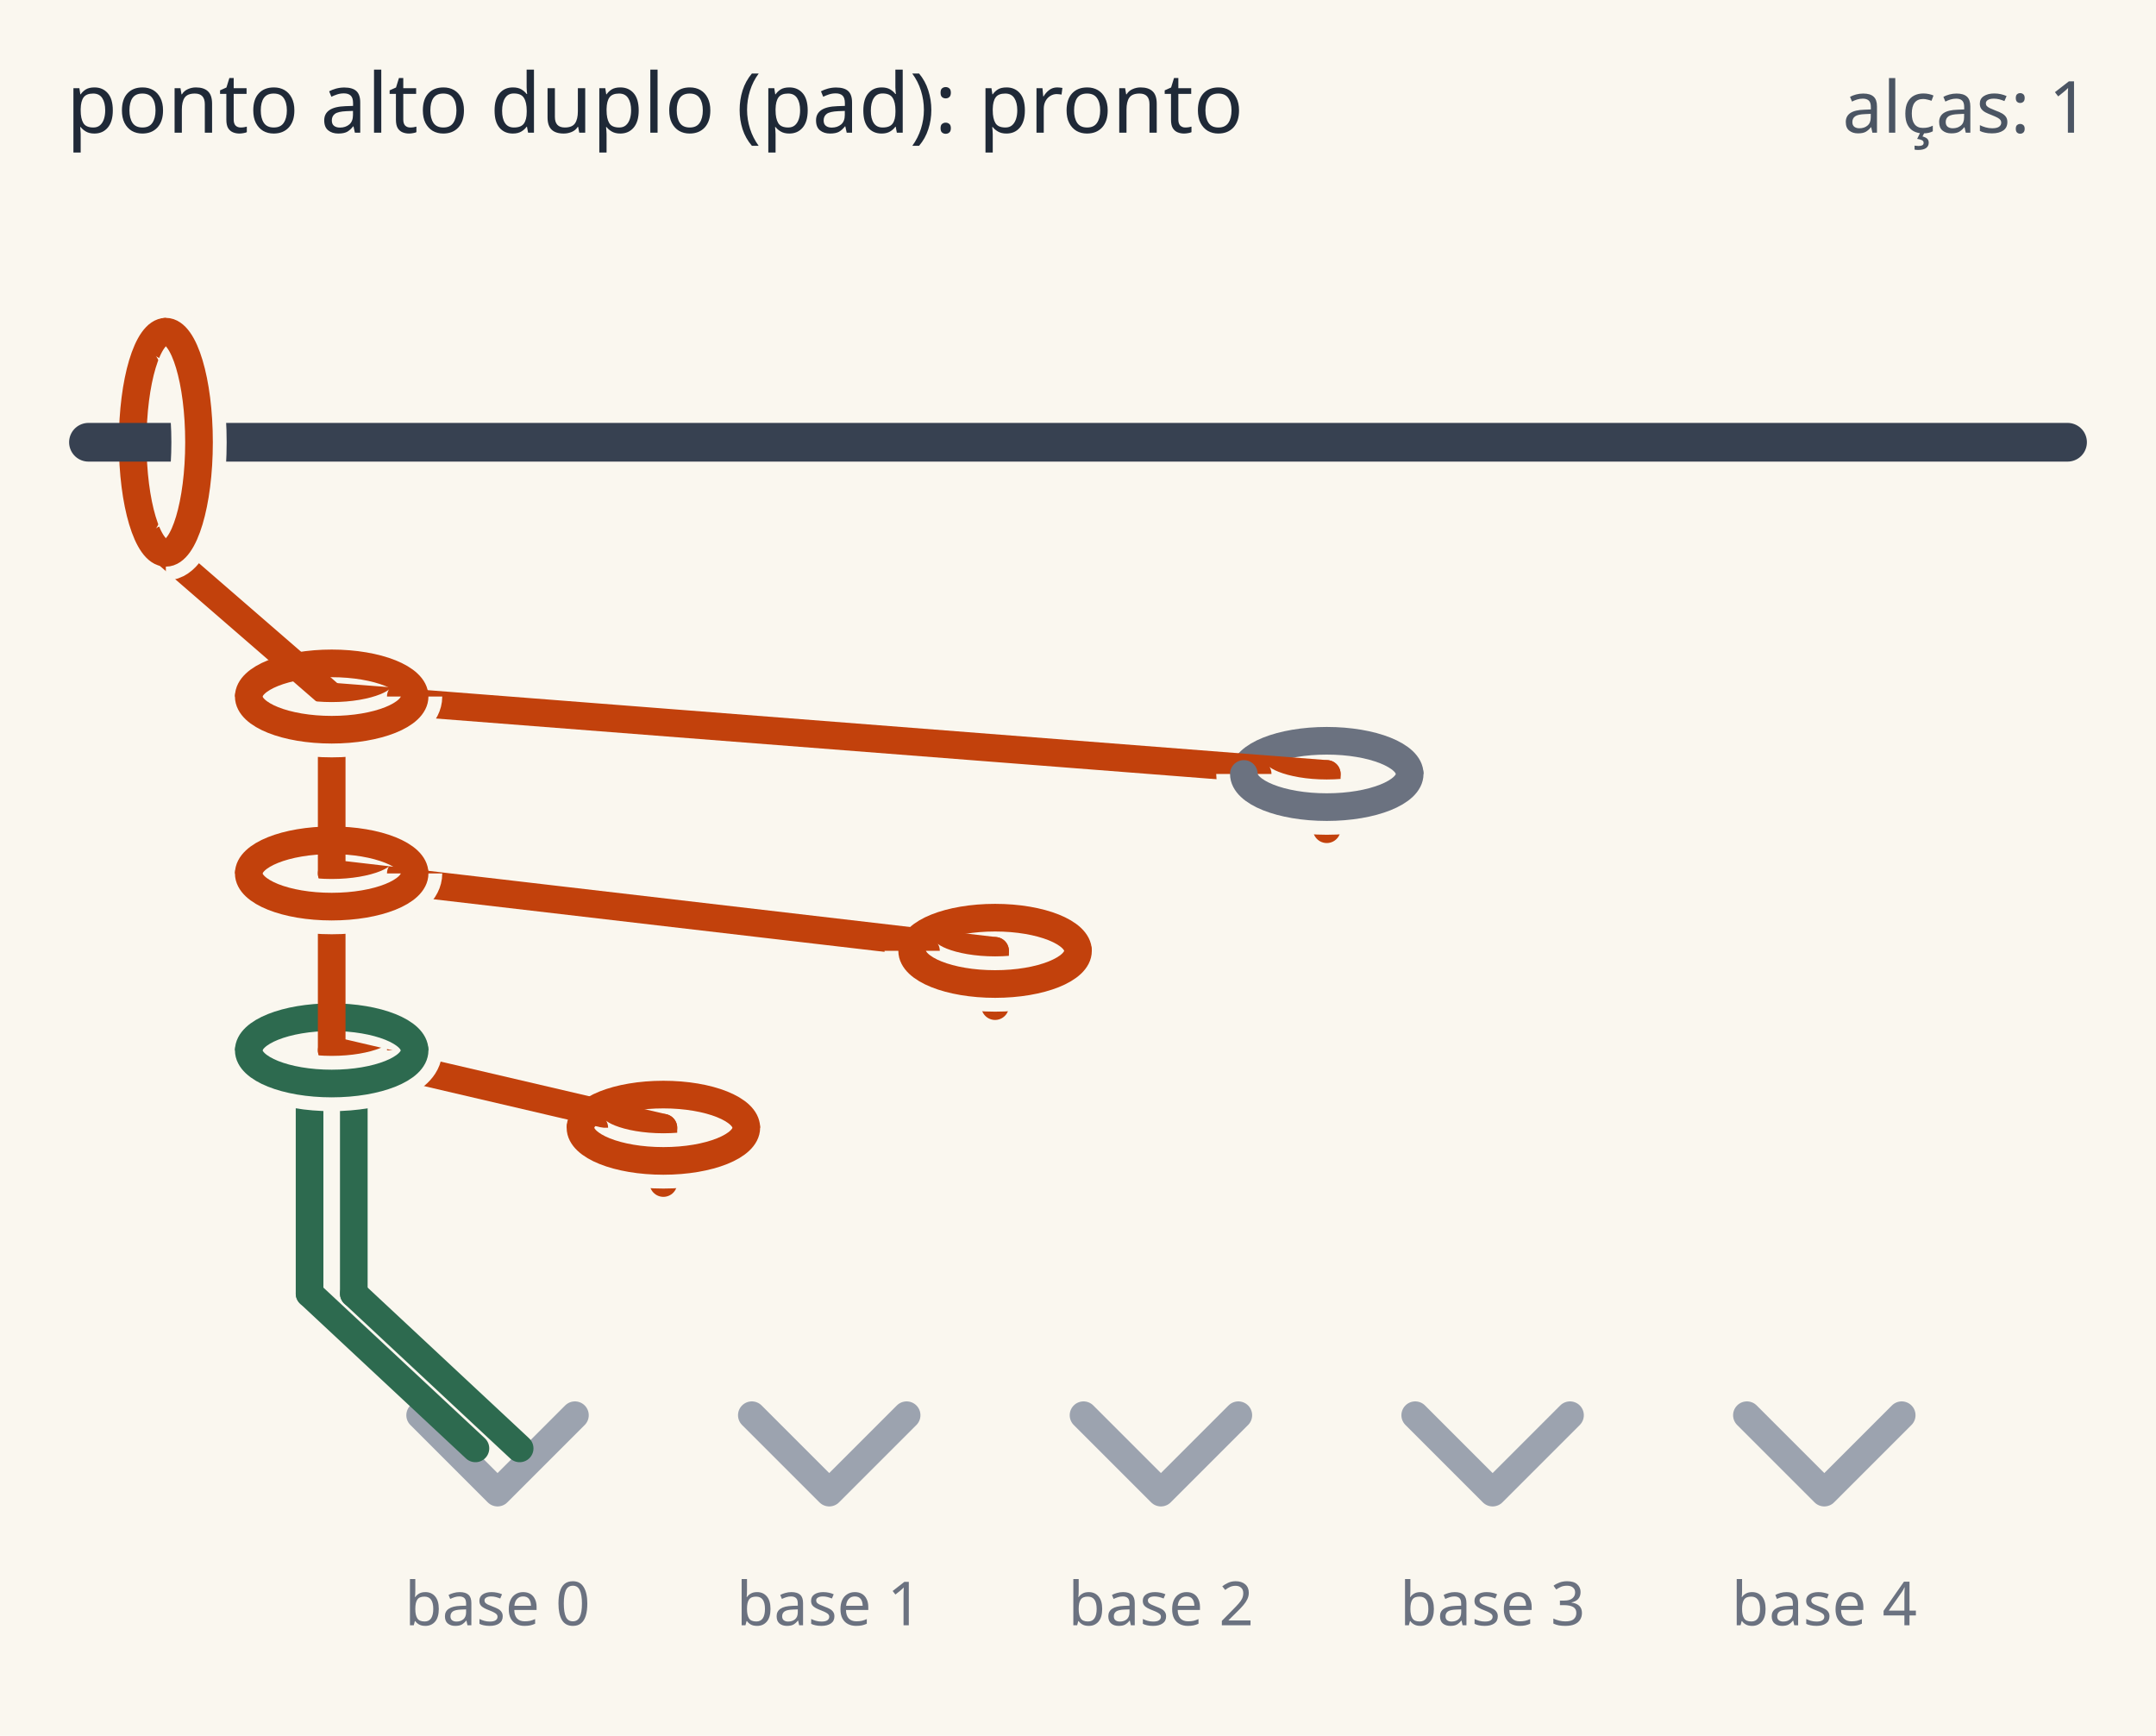
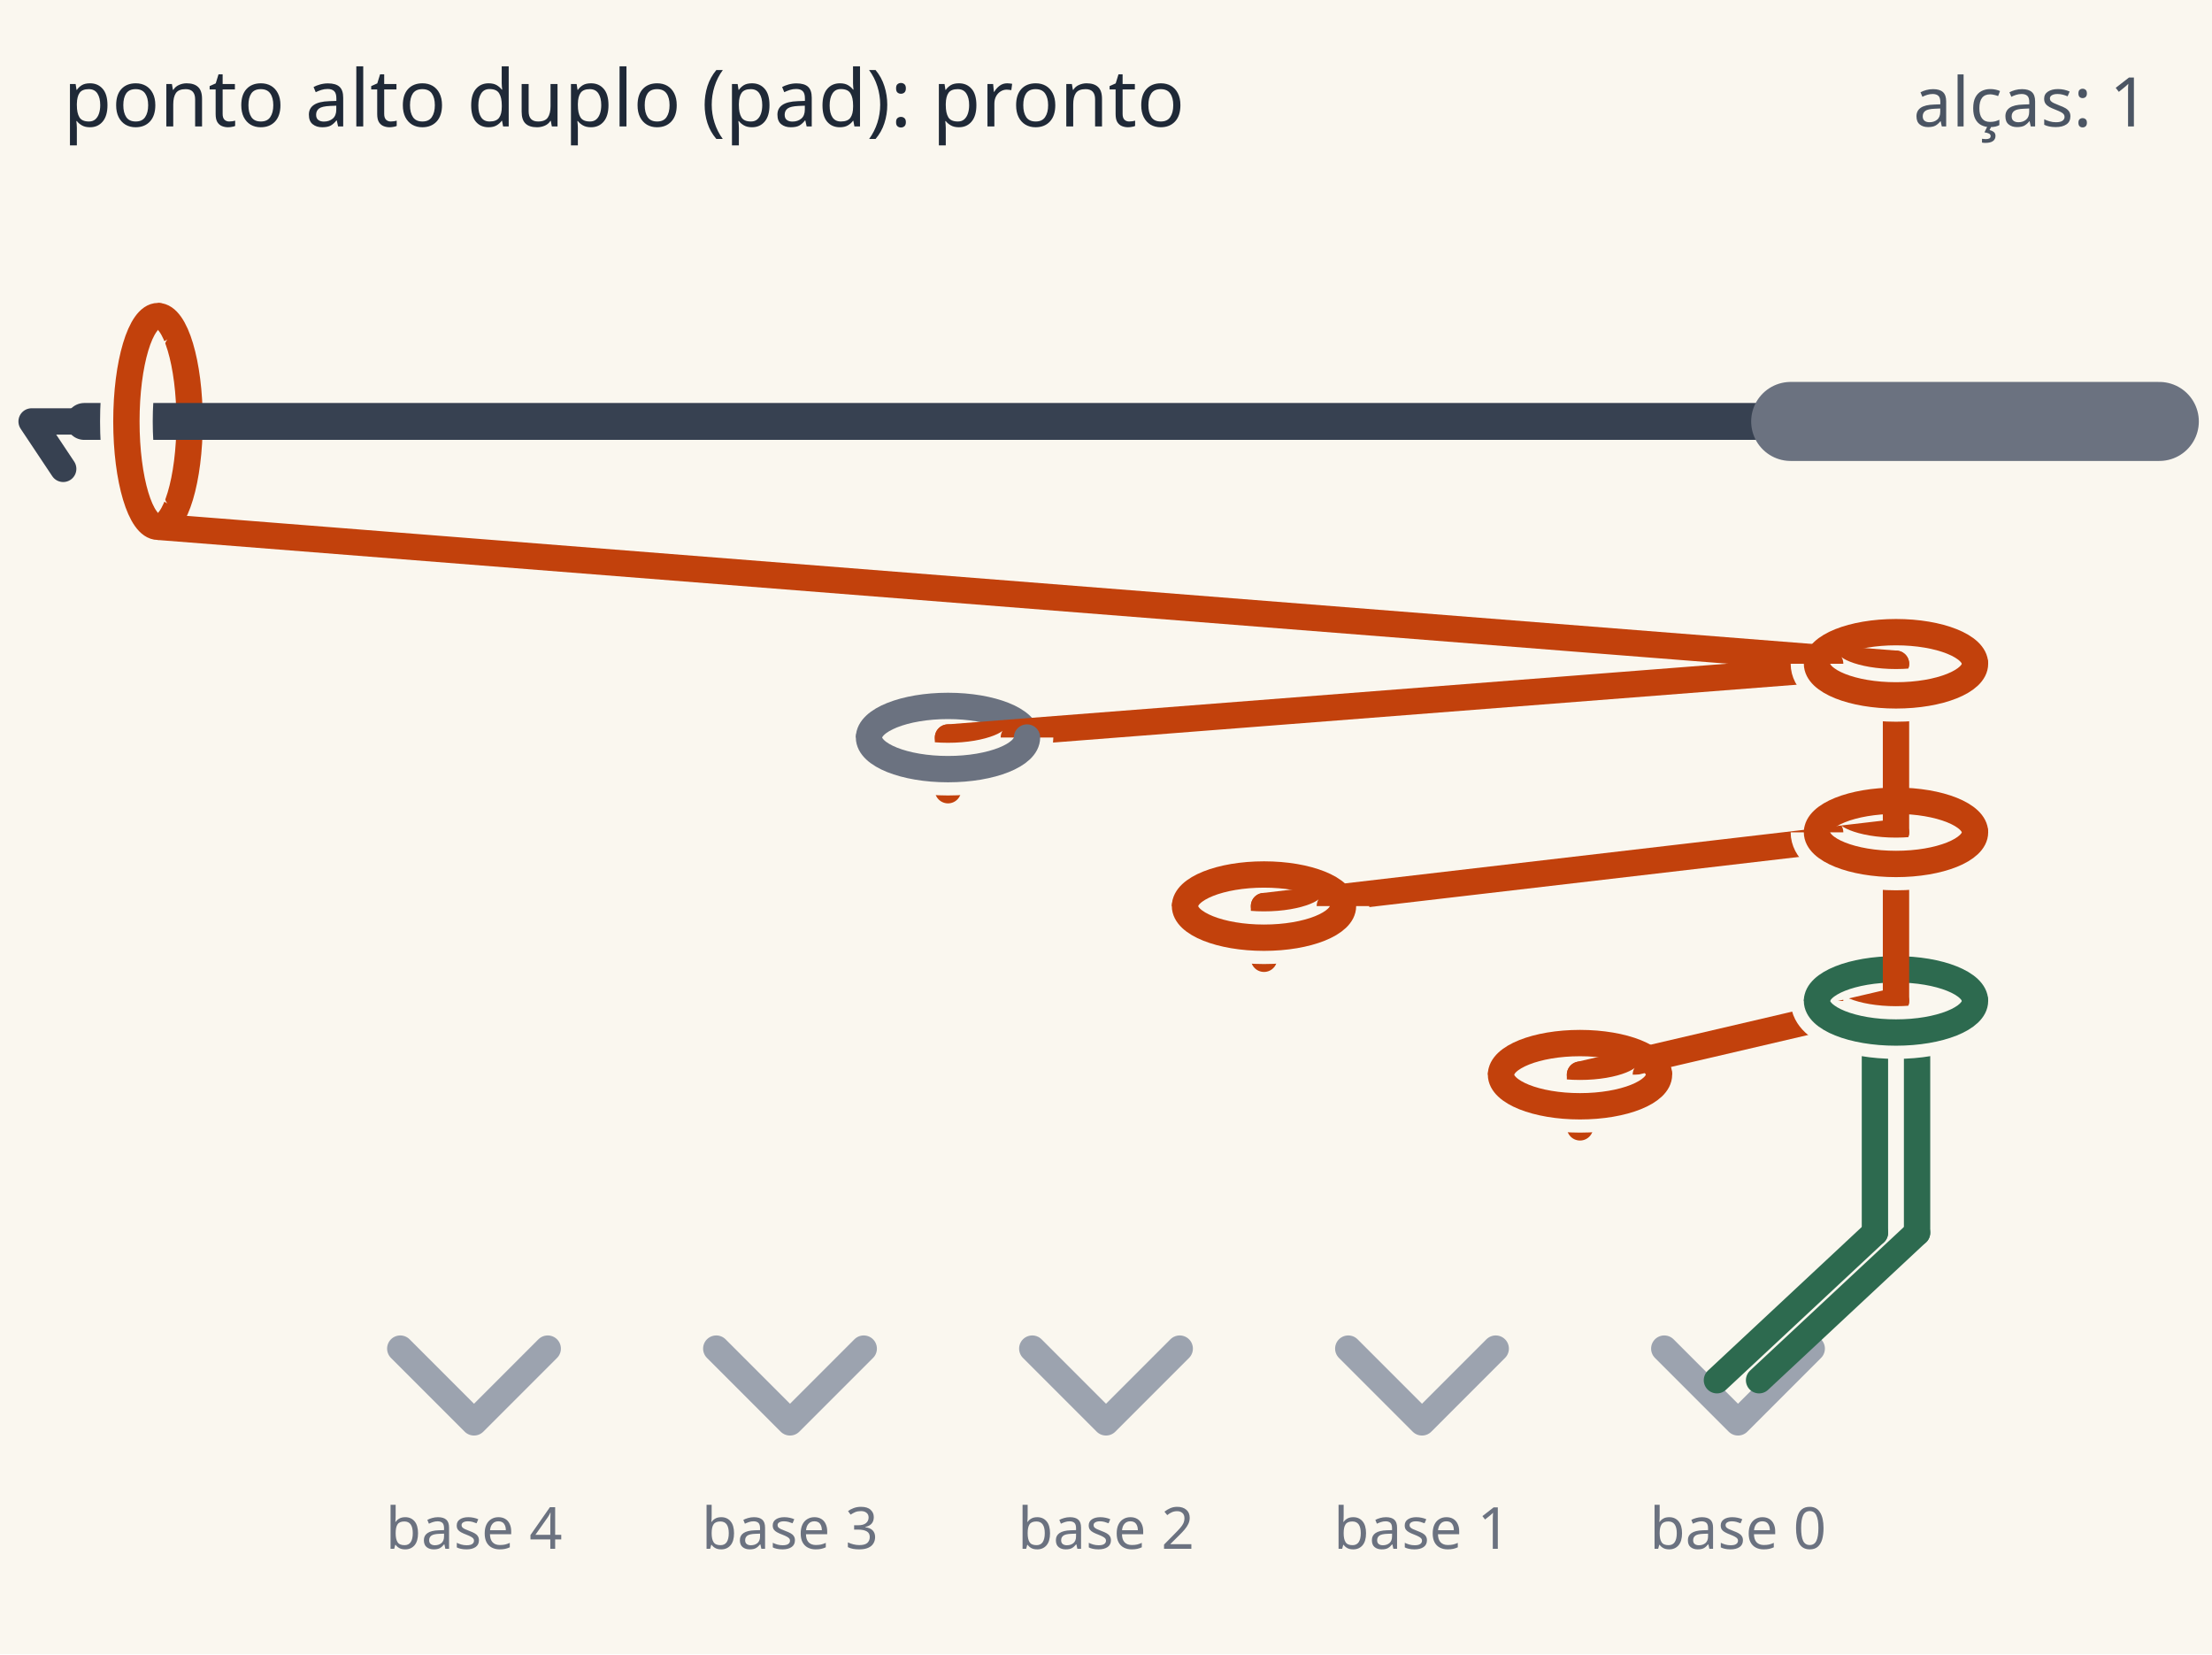
- <svg xmlns="http://www.w3.org/2000/svg" viewBox="0 0 390.0 314.0" width="390.0" height="314.0" font-family="sans-serif">
+ <svg xmlns="http://www.w3.org/2000/svg" viewBox="0 0 420.0 314.0" width="420.0" height="314.0" font-family="sans-serif">
  <rect width="100%" height="100%" fill="#faf7ef" />
  <text x="12" y="24" font-size="15" fill="#1f2937">ponto alto duplo (pad): pronto</text>
-   <text x="378.0" y="24" font-size="13" text-anchor="end" fill="#4b5563">alças: 1</text>
-   <path data-base-top="0" d="M 76.0 256.0 L 90.0 270.0 L 104.0 256.0" fill="none" stroke="#9ca3af" stroke-width="5" stroke-linecap="round" stroke-linejoin="round" />
-   <text x="90.0" y="294.0" font-size="11" text-anchor="middle" fill="#6b7280">base 0</text>
-   <path data-base-top="1" d="M 136.0 256.0 L 150.0 270.0 L 164.0 256.0" fill="none" stroke="#9ca3af" stroke-width="5" stroke-linecap="round" stroke-linejoin="round" />
-   <text x="150.0" y="294.0" font-size="11" text-anchor="middle" fill="#6b7280">base 1</text>
+   <text x="408.0" y="24" font-size="13" text-anchor="end" fill="#4b5563">alças: 1</text>
+   <path data-base-top="0" d="M 316.0 256.0 L 330.0 270.0 L 344.0 256.0" fill="none" stroke="#9ca3af" stroke-width="5" stroke-linecap="round" stroke-linejoin="round" />
+   <text x="330.0" y="294.0" font-size="11" text-anchor="middle" fill="#6b7280">base 0</text>
+   <path data-base-top="1" d="M 256.0 256.0 L 270.0 270.0 L 284.0 256.0" fill="none" stroke="#9ca3af" stroke-width="5" stroke-linecap="round" stroke-linejoin="round" />
+   <text x="270.0" y="294.0" font-size="11" text-anchor="middle" fill="#6b7280">base 1</text>
  <path data-base-top="2" d="M 196.0 256.0 L 210.0 270.0 L 224.0 256.0" fill="none" stroke="#9ca3af" stroke-width="5" stroke-linecap="round" stroke-linejoin="round" />
  <text x="210.0" y="294.0" font-size="11" text-anchor="middle" fill="#6b7280">base 2</text>
-   <path data-base-top="3" d="M 256.0 256.0 L 270.0 270.0 L 284.0 256.0" fill="none" stroke="#9ca3af" stroke-width="5" stroke-linecap="round" stroke-linejoin="round" />
-   <text x="270.0" y="294.0" font-size="11" text-anchor="middle" fill="#6b7280">base 3</text>
-   <path data-base-top="4" d="M 316.0 256.0 L 330.0 270.0 L 344.0 256.0" fill="none" stroke="#9ca3af" stroke-width="5" stroke-linecap="round" stroke-linejoin="round" />
-   <text x="330.0" y="294.0" font-size="11" text-anchor="middle" fill="#6b7280">base 4</text>
-   <line data-leg="3" data-base="0" data-side="l" data-seg="v" x1="56.0" y1="196.0" x2="56.0" y2="234.0" stroke="#2d6a4f" stroke-width="5" stroke-linecap="round" />
-   <line data-leg="3" data-base="0" data-side="l" data-seg="d" x1="56.0" y1="234.0" x2="86.0" y2="262.0" stroke="#2d6a4f" stroke-width="5" stroke-linecap="round" />
-   <line data-leg="3" data-base="0" data-side="r" data-seg="v" x1="64.0" y1="196.0" x2="64.0" y2="234.0" stroke="#2d6a4f" stroke-width="5" stroke-linecap="round" />
-   <line data-leg="3" data-base="0" data-side="r" data-seg="d" x1="64.0" y1="234.0" x2="94.0" y2="262.0" stroke="#2d6a4f" stroke-width="5" stroke-linecap="round" />
-   <path data-loop="0" data-kind="initial" data-on-hook="0" data-part="back" d="M 225.0 140.0 A 15 6 0 0 1 255.0 140.0" fill="none" stroke="#6b7280" stroke-width="5" stroke-linecap="round" />
-   <path data-loop="1" data-kind="yo" data-on-hook="0" data-part="back" d="M 165.0 172.0 A 15 6 0 0 1 195.0 172.0" fill="none" stroke="#c2410c" stroke-width="5" stroke-linecap="round" />
-   <path data-loop="2" data-kind="yo" data-on-hook="0" data-part="back" d="M 105.0 204.0 A 15 6 0 0 1 135.0 204.0" fill="none" stroke="#c2410c" stroke-width="5" stroke-linecap="round" />
-   <path data-loop="3" data-kind="pulled" data-on-hook="0" data-part="back" d="M 45.0 190.0 A 15 6 0 0 1 75.0 190.0" fill="none" stroke="#2d6a4f" stroke-width="5" stroke-linecap="round" />
-   <path data-loop="4" data-kind="yo" data-on-hook="0" data-part="back" d="M 45.0 158.0 A 15 6 0 0 1 75.0 158.0" fill="none" stroke="#c2410c" stroke-width="5" stroke-linecap="round" />
-   <path data-loop="5" data-kind="yo" data-on-hook="0" data-part="back" d="M 45.0 126.0 A 15 6 0 0 1 75.0 126.0" fill="none" stroke="#c2410c" stroke-width="5" stroke-linecap="round" />
-   <path data-loop="6" data-kind="yo" data-on-hook="1" data-part="back" d="M 30.0 60.0 A 6 20 0 0 0 30.0 100.0" fill="none" stroke="#c2410c" stroke-width="5" stroke-linecap="round" />
-   <line data-hook="1" x1="16" y1="80" x2="374.0" y2="80" stroke="#374151" stroke-width="7" stroke-linecap="round" />
-   <line data-strand="4" data-draw="1" data-through="3" x1="60.0" y1="164.0" x2="60.0" y2="190.0" stroke="#c2410c" stroke-width="5" stroke-linecap="round" />
-   <line data-strand="4" data-draw="1" data-through="2" x1="60.0" y1="190.0" x2="120.0" y2="204.0" stroke="#c2410c" stroke-width="5" stroke-linecap="round" />
-   <line data-strand="4" data-draw="1" data-exit="1" x1="120.0" y1="204.0" x2="120.0" y2="214.0" stroke="#c2410c" stroke-width="5" stroke-linecap="round" />
-   <line data-strand="5" data-draw="2" data-through="4" x1="60.0" y1="132.0" x2="60.0" y2="158.0" stroke="#c2410c" stroke-width="5" stroke-linecap="round" />
-   <line data-strand="5" data-draw="2" data-through="1" x1="60.0" y1="158.0" x2="180.0" y2="172.0" stroke="#c2410c" stroke-width="5" stroke-linecap="round" />
-   <line data-strand="5" data-draw="2" data-exit="1" x1="180.0" y1="172.0" x2="180.0" y2="182.0" stroke="#c2410c" stroke-width="5" stroke-linecap="round" />
-   <line data-strand="6" data-draw="3" data-through="5" x1="30.0" y1="100.0" x2="60.0" y2="126.0" stroke="#c2410c" stroke-width="5" stroke-linecap="round" />
-   <line data-strand="6" data-draw="3" data-through="0" x1="60.0" y1="126.0" x2="240.0" y2="140.0" stroke="#c2410c" stroke-width="5" stroke-linecap="round" />
-   <line data-strand="6" data-draw="3" data-exit="1" x1="240.0" y1="140.0" x2="240.0" y2="150.0" stroke="#c2410c" stroke-width="5" stroke-linecap="round" />
-   <path d="M 225.0 140.0 A 15 6 0 0 0 255.0 140.0" fill="none" stroke="#faf7ef" stroke-width="10" stroke-linecap="butt" />
-   <path data-loop="0" data-kind="initial" data-on-hook="0" data-part="front" d="M 225.0 140.0 A 15 6 0 0 0 255.0 140.0" fill="none" stroke="#6b7280" stroke-width="5" stroke-linecap="round" />
-   <path d="M 165.0 172.0 A 15 6 0 0 0 195.0 172.0" fill="none" stroke="#faf7ef" stroke-width="10" stroke-linecap="butt" />
-   <path data-loop="1" data-kind="yo" data-on-hook="0" data-part="front" d="M 165.0 172.0 A 15 6 0 0 0 195.0 172.0" fill="none" stroke="#c2410c" stroke-width="5" stroke-linecap="round" />
-   <path d="M 105.0 204.0 A 15 6 0 0 0 135.0 204.0" fill="none" stroke="#faf7ef" stroke-width="10" stroke-linecap="butt" />
-   <path data-loop="2" data-kind="yo" data-on-hook="0" data-part="front" d="M 105.0 204.0 A 15 6 0 0 0 135.0 204.0" fill="none" stroke="#c2410c" stroke-width="5" stroke-linecap="round" />
-   <path d="M 45.0 190.0 A 15 6 0 0 0 75.0 190.0" fill="none" stroke="#faf7ef" stroke-width="10" stroke-linecap="butt" />
-   <path data-loop="3" data-kind="pulled" data-on-hook="0" data-part="front" d="M 45.0 190.0 A 15 6 0 0 0 75.0 190.0" fill="none" stroke="#2d6a4f" stroke-width="5" stroke-linecap="round" />
-   <path d="M 45.0 158.0 A 15 6 0 0 0 75.0 158.0" fill="none" stroke="#faf7ef" stroke-width="10" stroke-linecap="butt" />
-   <path data-loop="4" data-kind="yo" data-on-hook="0" data-part="front" d="M 45.0 158.0 A 15 6 0 0 0 75.0 158.0" fill="none" stroke="#c2410c" stroke-width="5" stroke-linecap="round" />
-   <path d="M 45.0 126.0 A 15 6 0 0 0 75.0 126.0" fill="none" stroke="#faf7ef" stroke-width="10" stroke-linecap="butt" />
-   <path data-loop="5" data-kind="yo" data-on-hook="0" data-part="front" d="M 45.0 126.0 A 15 6 0 0 0 75.0 126.0" fill="none" stroke="#c2410c" stroke-width="5" stroke-linecap="round" />
-   <path d="M 30.0 60.0 A 6 20 0 0 1 30.0 100.0" fill="none" stroke="#faf7ef" stroke-width="10" stroke-linecap="butt" />
-   <path data-loop="6" data-kind="yo" data-on-hook="1" data-part="front" d="M 30.0 60.0 A 6 20 0 0 1 30.0 100.0" fill="none" stroke="#c2410c" stroke-width="5" stroke-linecap="round" />
+   <path data-base-top="3" d="M 136.0 256.0 L 150.0 270.0 L 164.0 256.0" fill="none" stroke="#9ca3af" stroke-width="5" stroke-linecap="round" stroke-linejoin="round" />
+   <text x="150.0" y="294.0" font-size="11" text-anchor="middle" fill="#6b7280">base 3</text>
+   <path data-base-top="4" d="M 76.0 256.0 L 90.0 270.0 L 104.0 256.0" fill="none" stroke="#9ca3af" stroke-width="5" stroke-linecap="round" stroke-linejoin="round" />
+   <text x="90.0" y="294.0" font-size="11" text-anchor="middle" fill="#6b7280">base 4</text>
+   <line data-leg="3" data-base="0" data-side="l" data-seg="v" x1="364.0" y1="196.0" x2="364.0" y2="234.0" stroke="#2d6a4f" stroke-width="5" stroke-linecap="round" />
+   <line data-leg="3" data-base="0" data-side="l" data-seg="d" x1="364.0" y1="234.0" x2="334.0" y2="262.0" stroke="#2d6a4f" stroke-width="5" stroke-linecap="round" />
+   <line data-leg="3" data-base="0" data-side="r" data-seg="v" x1="356.0" y1="196.0" x2="356.0" y2="234.0" stroke="#2d6a4f" stroke-width="5" stroke-linecap="round" />
+   <line data-leg="3" data-base="0" data-side="r" data-seg="d" x1="356.0" y1="234.0" x2="326.0" y2="262.0" stroke="#2d6a4f" stroke-width="5" stroke-linecap="round" />
+   <path data-loop="0" data-kind="initial" data-on-hook="0" data-part="back" d="M 165.0 140.0 A 15 6 0 0 1 195.0 140.0" fill="none" stroke="#6b7280" stroke-width="5" stroke-linecap="round" />
+   <path data-loop="1" data-kind="yo" data-on-hook="0" data-part="back" d="M 225.0 172.0 A 15 6 0 0 1 255.0 172.0" fill="none" stroke="#c2410c" stroke-width="5" stroke-linecap="round" />
+   <path data-loop="2" data-kind="yo" data-on-hook="0" data-part="back" d="M 285.0 204.0 A 15 6 0 0 1 315.0 204.0" fill="none" stroke="#c2410c" stroke-width="5" stroke-linecap="round" />
+   <path data-loop="3" data-kind="pulled" data-on-hook="0" data-part="back" d="M 345.0 190.0 A 15 6 0 0 1 375.0 190.0" fill="none" stroke="#2d6a4f" stroke-width="5" stroke-linecap="round" />
+   <path data-loop="4" data-kind="yo" data-on-hook="0" data-part="back" d="M 345.0 158.0 A 15 6 0 0 1 375.0 158.0" fill="none" stroke="#c2410c" stroke-width="5" stroke-linecap="round" />
+   <path data-loop="5" data-kind="yo" data-on-hook="0" data-part="back" d="M 345.0 126.0 A 15 6 0 0 1 375.0 126.0" fill="none" stroke="#c2410c" stroke-width="5" stroke-linecap="round" />
+   <path data-loop="6" data-kind="yo" data-on-hook="1" data-part="back" d="M 30.0 60.0 A 6 20 0 0 1 30.0 100.0" fill="none" stroke="#c2410c" stroke-width="5" stroke-linecap="round" />
+   <line data-hook="1" x1="404.0" y1="80" x2="16.0" y2="80" stroke="#374151" stroke-width="7" stroke-linecap="round" />
+   <line data-hook-handle="1" x1="410.0" y1="80" x2="340.0" y2="80" stroke="#6b7280" stroke-width="15" stroke-linecap="round" />
+   <path data-hook-tip="1" d="M 18.0 80 L 6.0 80 L 12.0 89" fill="none" stroke="#374151" stroke-width="5" stroke-linecap="round" stroke-linejoin="round" />
+   <line data-strand="4" data-draw="1" data-through="3" x1="360.0" y1="164.0" x2="360.0" y2="190.0" stroke="#c2410c" stroke-width="5" stroke-linecap="round" />
+   <line data-strand="4" data-draw="1" data-through="2" x1="360.0" y1="190.0" x2="300.0" y2="204.0" stroke="#c2410c" stroke-width="5" stroke-linecap="round" />
+   <line data-strand="4" data-draw="1" data-exit="1" x1="300.0" y1="204.0" x2="300.0" y2="214.0" stroke="#c2410c" stroke-width="5" stroke-linecap="round" />
+   <line data-strand="5" data-draw="2" data-through="4" x1="360.0" y1="132.0" x2="360.0" y2="158.0" stroke="#c2410c" stroke-width="5" stroke-linecap="round" />
+   <line data-strand="5" data-draw="2" data-through="1" x1="360.0" y1="158.0" x2="240.0" y2="172.0" stroke="#c2410c" stroke-width="5" stroke-linecap="round" />
+   <line data-strand="5" data-draw="2" data-exit="1" x1="240.0" y1="172.0" x2="240.0" y2="182.0" stroke="#c2410c" stroke-width="5" stroke-linecap="round" />
+   <line data-strand="6" data-draw="3" data-through="5" x1="30.0" y1="100.0" x2="360.0" y2="126.0" stroke="#c2410c" stroke-width="5" stroke-linecap="round" />
+   <line data-strand="6" data-draw="3" data-through="0" x1="360.0" y1="126.0" x2="180.0" y2="140.0" stroke="#c2410c" stroke-width="5" stroke-linecap="round" />
+   <line data-strand="6" data-draw="3" data-exit="1" x1="180.0" y1="140.0" x2="180.0" y2="150.0" stroke="#c2410c" stroke-width="5" stroke-linecap="round" />
+   <path d="M 165.0 140.0 A 15 6 0 0 0 195.0 140.0" fill="none" stroke="#faf7ef" stroke-width="10" stroke-linecap="butt" />
+   <path data-loop="0" data-kind="initial" data-on-hook="0" data-part="front" d="M 165.0 140.0 A 15 6 0 0 0 195.0 140.0" fill="none" stroke="#6b7280" stroke-width="5" stroke-linecap="round" />
+   <path d="M 225.0 172.0 A 15 6 0 0 0 255.0 172.0" fill="none" stroke="#faf7ef" stroke-width="10" stroke-linecap="butt" />
+   <path data-loop="1" data-kind="yo" data-on-hook="0" data-part="front" d="M 225.0 172.0 A 15 6 0 0 0 255.0 172.0" fill="none" stroke="#c2410c" stroke-width="5" stroke-linecap="round" />
+   <path d="M 285.0 204.0 A 15 6 0 0 0 315.0 204.0" fill="none" stroke="#faf7ef" stroke-width="10" stroke-linecap="butt" />
+   <path data-loop="2" data-kind="yo" data-on-hook="0" data-part="front" d="M 285.0 204.0 A 15 6 0 0 0 315.0 204.0" fill="none" stroke="#c2410c" stroke-width="5" stroke-linecap="round" />
+   <path d="M 345.0 190.0 A 15 6 0 0 0 375.0 190.0" fill="none" stroke="#faf7ef" stroke-width="10" stroke-linecap="butt" />
+   <path data-loop="3" data-kind="pulled" data-on-hook="0" data-part="front" d="M 345.0 190.0 A 15 6 0 0 0 375.0 190.0" fill="none" stroke="#2d6a4f" stroke-width="5" stroke-linecap="round" />
+   <path d="M 345.0 158.0 A 15 6 0 0 0 375.0 158.0" fill="none" stroke="#faf7ef" stroke-width="10" stroke-linecap="butt" />
+   <path data-loop="4" data-kind="yo" data-on-hook="0" data-part="front" d="M 345.0 158.0 A 15 6 0 0 0 375.0 158.0" fill="none" stroke="#c2410c" stroke-width="5" stroke-linecap="round" />
+   <path d="M 345.0 126.0 A 15 6 0 0 0 375.0 126.0" fill="none" stroke="#faf7ef" stroke-width="10" stroke-linecap="butt" />
+   <path data-loop="5" data-kind="yo" data-on-hook="0" data-part="front" d="M 345.0 126.0 A 15 6 0 0 0 375.0 126.0" fill="none" stroke="#c2410c" stroke-width="5" stroke-linecap="round" />
+   <path d="M 30.0 60.0 A 6 20 0 0 0 30.0 100.0" fill="none" stroke="#faf7ef" stroke-width="10" stroke-linecap="butt" />
+   <path data-loop="6" data-kind="yo" data-on-hook="1" data-part="front" d="M 30.0 60.0 A 6 20 0 0 0 30.0 100.0" fill="none" stroke="#c2410c" stroke-width="5" stroke-linecap="round" />
</svg>
